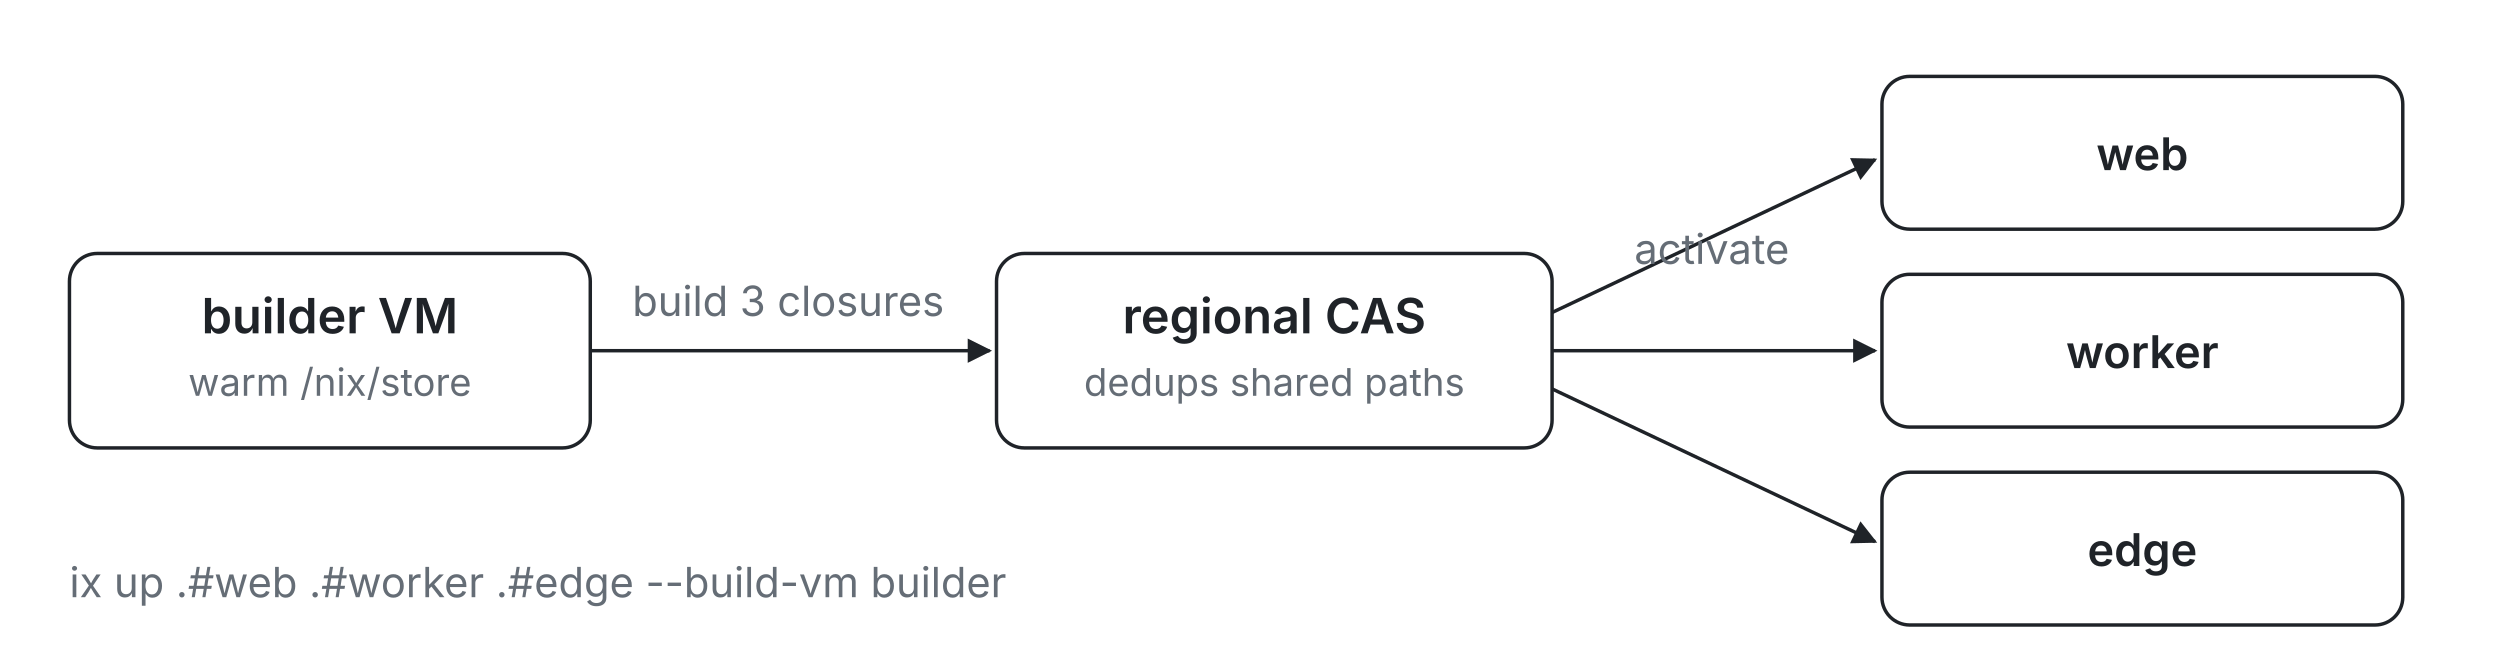
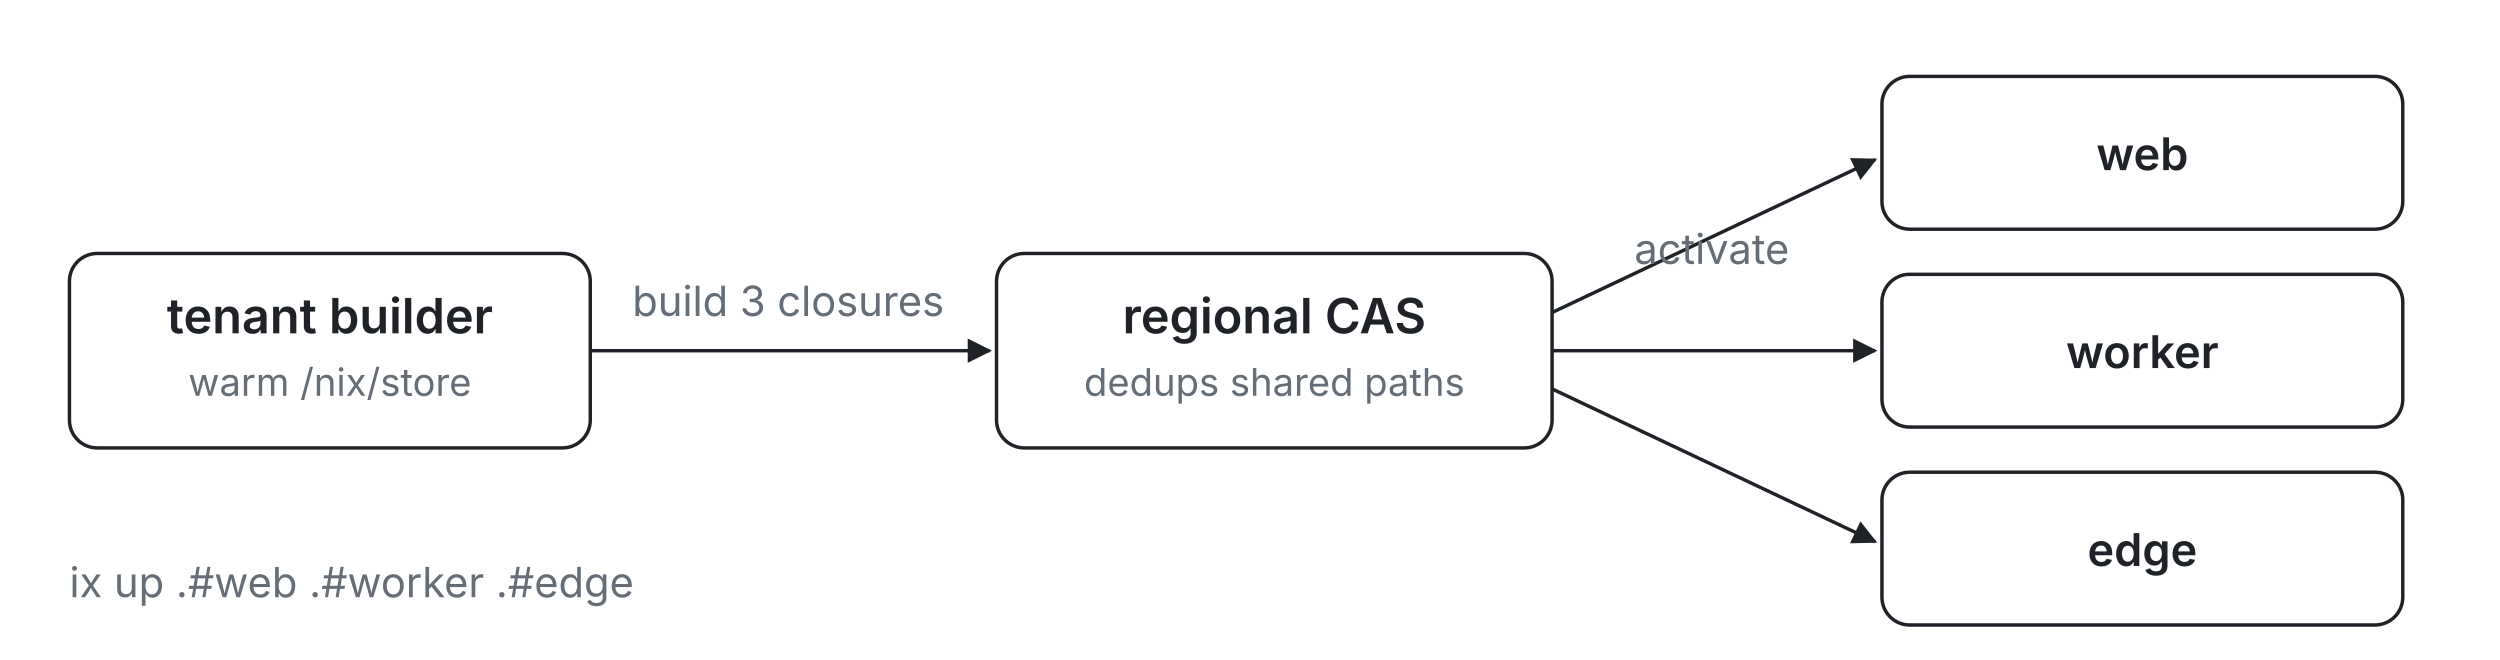
<svg xmlns="http://www.w3.org/2000/svg" viewBox="0 0 720 190" role="img" font-family="system-ui, -apple-system, 'Segoe UI', sans-serif">
  <style>
    svg { color: #1f2328; }
    .muted { fill: #656d76; }
    .accent { fill: #8250df; }
    text { fill: currentColor; }
    .box { stroke: currentColor; fill: none; }
    .edge { stroke: currentColor; fill: none; marker-end: url(#arrow); }
    @media (prefers-color-scheme: dark) {
      svg { color: #e6edf3; }
      .muted { fill: #8b949e; }
      .accent { fill: #a371f7; }
    }
  </style>
  <defs>
    <marker id="arrow" viewBox="0 0 10 10" refX="9" refY="5" markerWidth="7" markerHeight="7" orient="auto-start-reverse">
      <path d="M0,0 L10,5 L0,10 z" fill="currentColor" />
    </marker>
  </defs>
  <rect class="box" x="20" y="73" width="150" height="56" rx="8" />
-   <text x="95" y="96" text-anchor="middle" font-size="14" font-weight="600">builder VM</text>
+   <text x="95" y="96" text-anchor="middle" font-size="14" font-weight="600">tenant builder</text>
  <text x="95" y="114" text-anchor="middle" font-size="11" class="muted">warm /nix/store</text>
  <line class="edge" x1="170" y1="101" x2="285" y2="101" />
  <text x="227" y="91" text-anchor="middle" font-size="12" class="muted">build 3 closures</text>
  <rect class="box" x="287" y="73" width="160" height="56" rx="8" />
  <text x="367" y="96" text-anchor="middle" font-size="14" font-weight="600">regional CAS</text>
  <text x="367" y="114" text-anchor="middle" font-size="11" class="muted">dedups shared paths</text>
  <line class="edge" x1="447" y1="90" x2="540" y2="46" />
  <line class="edge" x1="447" y1="101" x2="540" y2="101" />
  <line class="edge" x1="447" y1="112" x2="540" y2="156" />
  <text x="493" y="76" text-anchor="middle" font-size="12" class="muted">activate</text>
  <rect class="box" x="542" y="22" width="150" height="44" rx="8" />
  <text x="617" y="49" text-anchor="middle" font-size="13" font-weight="600">web</text>
  <rect class="box" x="542" y="79" width="150" height="44" rx="8" />
  <text x="617" y="106" text-anchor="middle" font-size="13" font-weight="600">worker</text>
  <rect class="box" x="542" y="136" width="150" height="44" rx="8" />
  <text x="617" y="163" text-anchor="middle" font-size="13" font-weight="600">edge</text>
-   <text x="20" y="172" font-size="12" class="muted">ix up .#web .#worker .#edge --build-vm builder</text>
+   <text x="20" y="172" font-size="12" class="muted">ix up .#web .#worker .#edge</text>
</svg>
